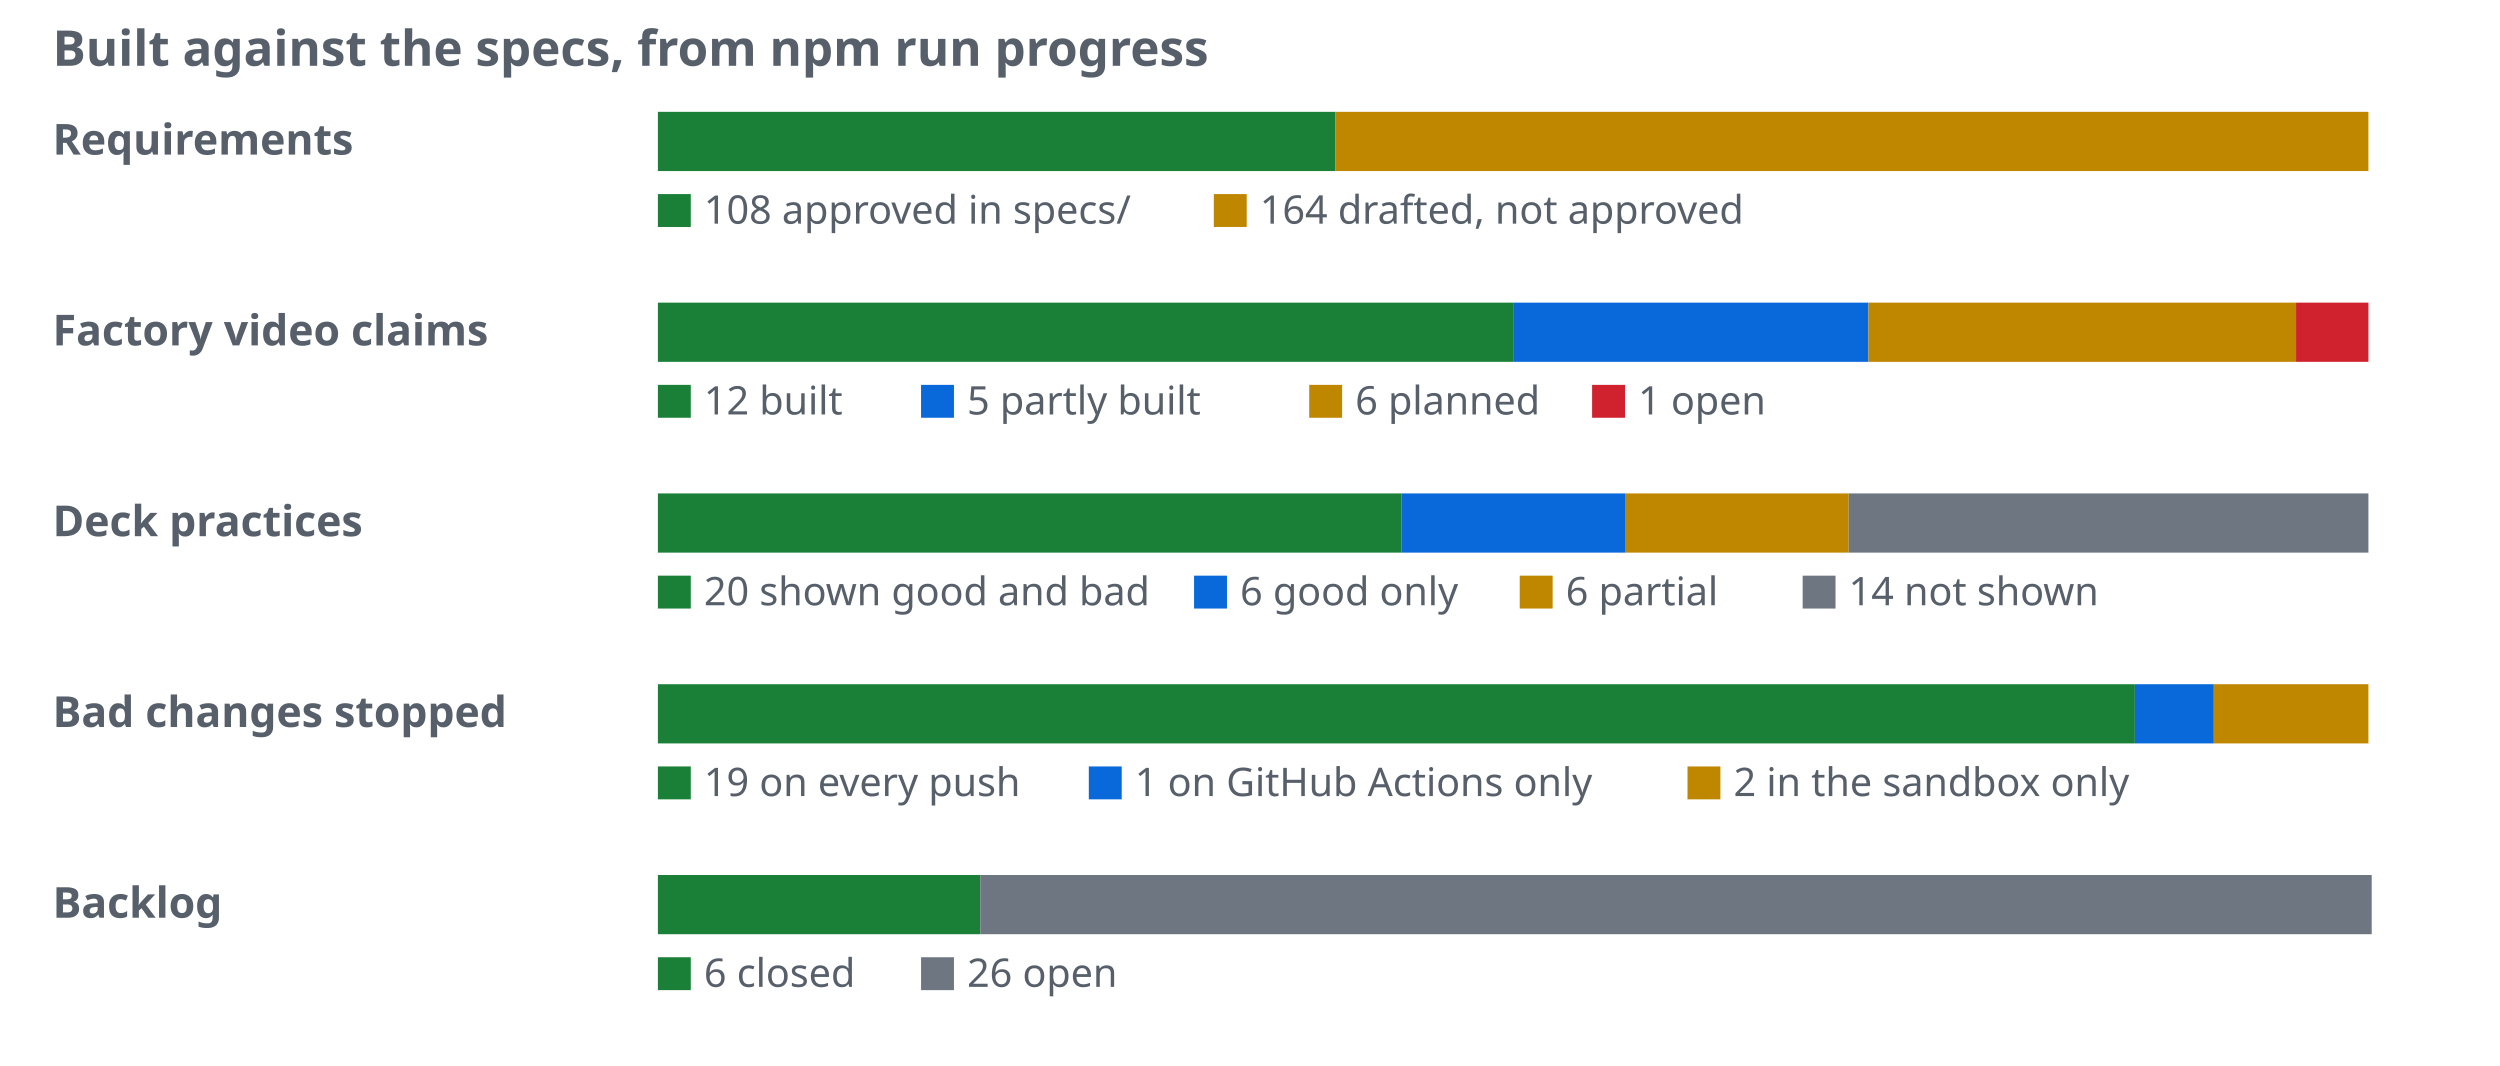
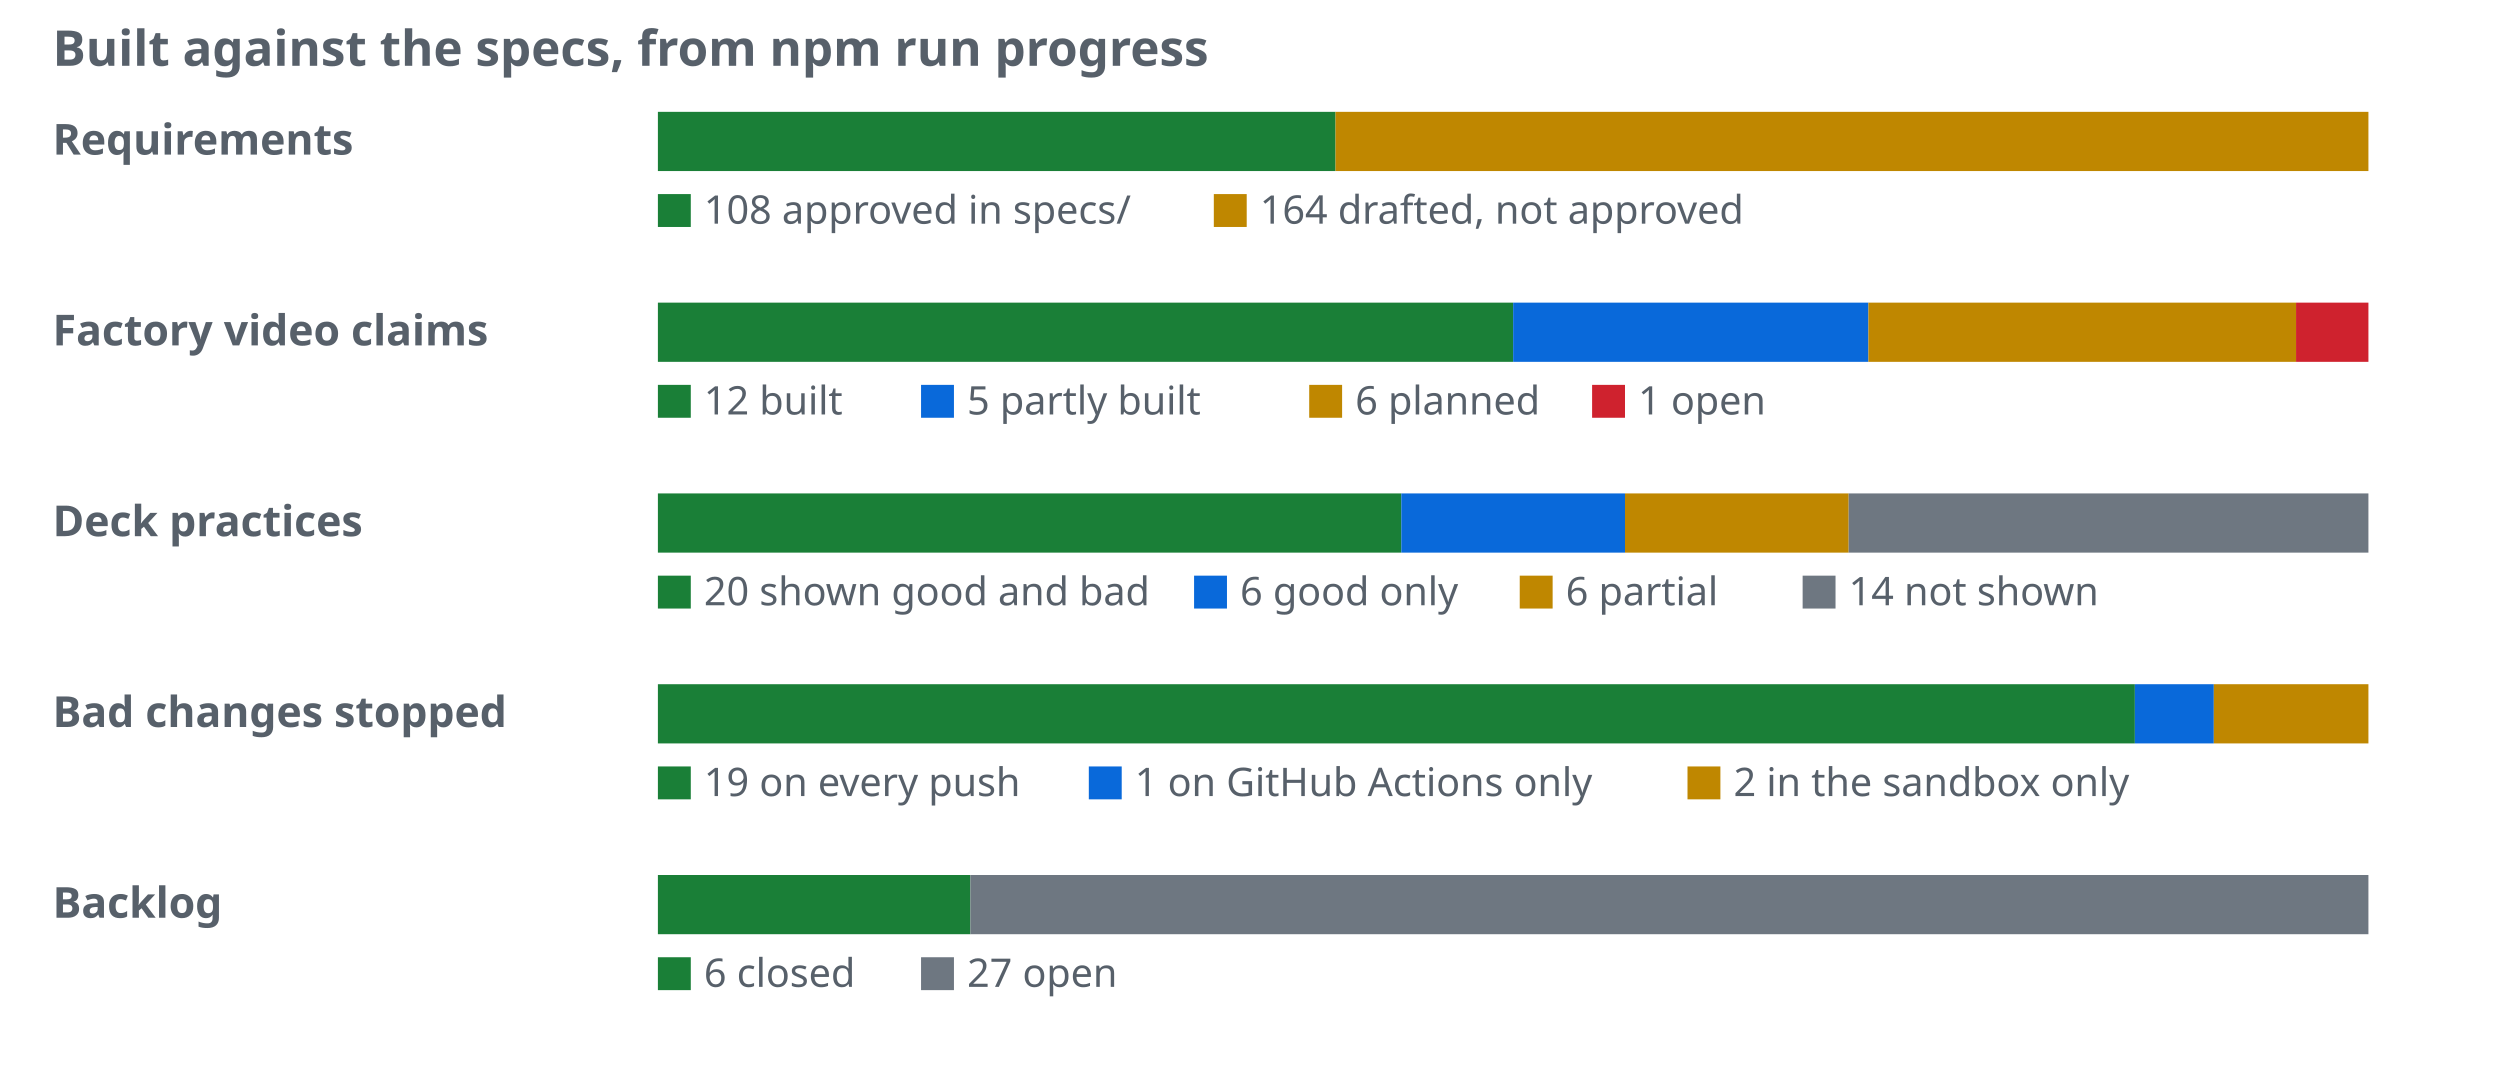
<svg xmlns="http://www.w3.org/2000/svg" width="760" height="324" viewBox="0 0 760 324" role="img" aria-labelledby="title">
  <style>text{fill:#57606a;font-family:sans-serif}.h{font-size:15px;font-weight:600}.t{font-size:13px;font-weight:600}.l{font-size:12px}@media (prefers-color-scheme:dark){text{fill:#9198a1}}</style>
  <text x="16" y="20" class="h">Built against the specs, from npm run progress</text>
  <text x="16" y="47" class="t">Requirements</text>
  <rect x="200" y="34" width="206" height="18" fill="#1a7f37" />
  <rect x="406" y="34" width="314" height="18" fill="#bf8700" />
  <rect x="200" y="59" width="10" height="10" fill="#1a7f37" />
  <text x="214" y="68" class="l">108 approved in specs/</text>
  <rect x="369" y="59" width="10" height="10" fill="#bf8700" />
  <text x="383" y="68" class="l">164 drafted, not approved</text>
  <text x="16" y="105" class="t">Factory video claims</text>
  <rect x="200" y="92" width="260" height="18" fill="#1a7f37" />
  <rect x="460" y="92" width="108" height="18" fill="#0969da" />
  <rect x="568" y="92" width="130" height="18" fill="#bf8700" />
  <rect x="698" y="92" width="22" height="18" fill="#cf222e" />
  <rect x="200" y="117" width="10" height="10" fill="#1a7f37" />
  <text x="214" y="126" class="l">12 built</text>
  <rect x="280" y="117" width="10" height="10" fill="#0969da" />
  <text x="294" y="126" class="l">5 partly built</text>
  <rect x="398" y="117" width="10" height="10" fill="#bf8700" />
  <text x="412" y="126" class="l">6 planned</text>
  <rect x="484" y="117" width="10" height="10" fill="#cf222e" />
  <text x="498" y="126" class="l">1 open</text>
  <text x="16" y="163" class="t">Deck practices</text>
  <rect x="200" y="150" width="226" height="18" fill="#1a7f37" />
  <rect x="426" y="150" width="68" height="18" fill="#0969da" />
  <rect x="494" y="150" width="68" height="18" fill="#bf8700" />
  <rect x="562" y="150" width="158" height="18" fill="#6e7781" />
  <rect x="200" y="175" width="10" height="10" fill="#1a7f37" />
  <text x="214" y="184" class="l">20 shown good and bad</text>
  <rect x="363" y="175" width="10" height="10" fill="#0969da" />
  <text x="377" y="184" class="l">6 good only</text>
  <rect x="462" y="175" width="10" height="10" fill="#bf8700" />
  <text x="476" y="184" class="l">6 partial</text>
  <rect x="548" y="175" width="10" height="10" fill="#6e7781" />
  <text x="562" y="184" class="l">14 not shown</text>
  <text x="16" y="221" class="t">Bad changes stopped</text>
  <rect x="200" y="208" width="449" height="18" fill="#1a7f37" />
  <rect x="649" y="208" width="24" height="18" fill="#0969da" />
  <rect x="673" y="208" width="47" height="18" fill="#bf8700" />
  <rect x="200" y="233" width="10" height="10" fill="#1a7f37" />
  <text x="214" y="242" class="l">19 on every push</text>
  <rect x="331" y="233" width="10" height="10" fill="#0969da" />
  <text x="345" y="242" class="l">1 on GitHub Actions only</text>
  <rect x="513" y="233" width="10" height="10" fill="#bf8700" />
  <text x="527" y="242" class="l">2 in the sandbox only</text>
  <text x="16" y="279" class="t">Backlog</text>
-   <rect x="200" y="266" width="98" height="18" fill="#1a7f37" />
-   <rect x="298" y="266" width="423" height="18" fill="#6e7781" />
+   <rect x="200" y="266" width="95" height="18" fill="#1a7f37" />
+   <rect x="295" y="266" width="425" height="18" fill="#6e7781" />
  <rect x="200" y="291" width="10" height="10" fill="#1a7f37" />
  <text x="214" y="300" class="l">6 closed</text>
  <rect x="280" y="291" width="10" height="10" fill="#6e7781" />
-   <text x="294" y="300" class="l">26 open</text>
+   <text x="294" y="300" class="l">27 open</text>
</svg>
